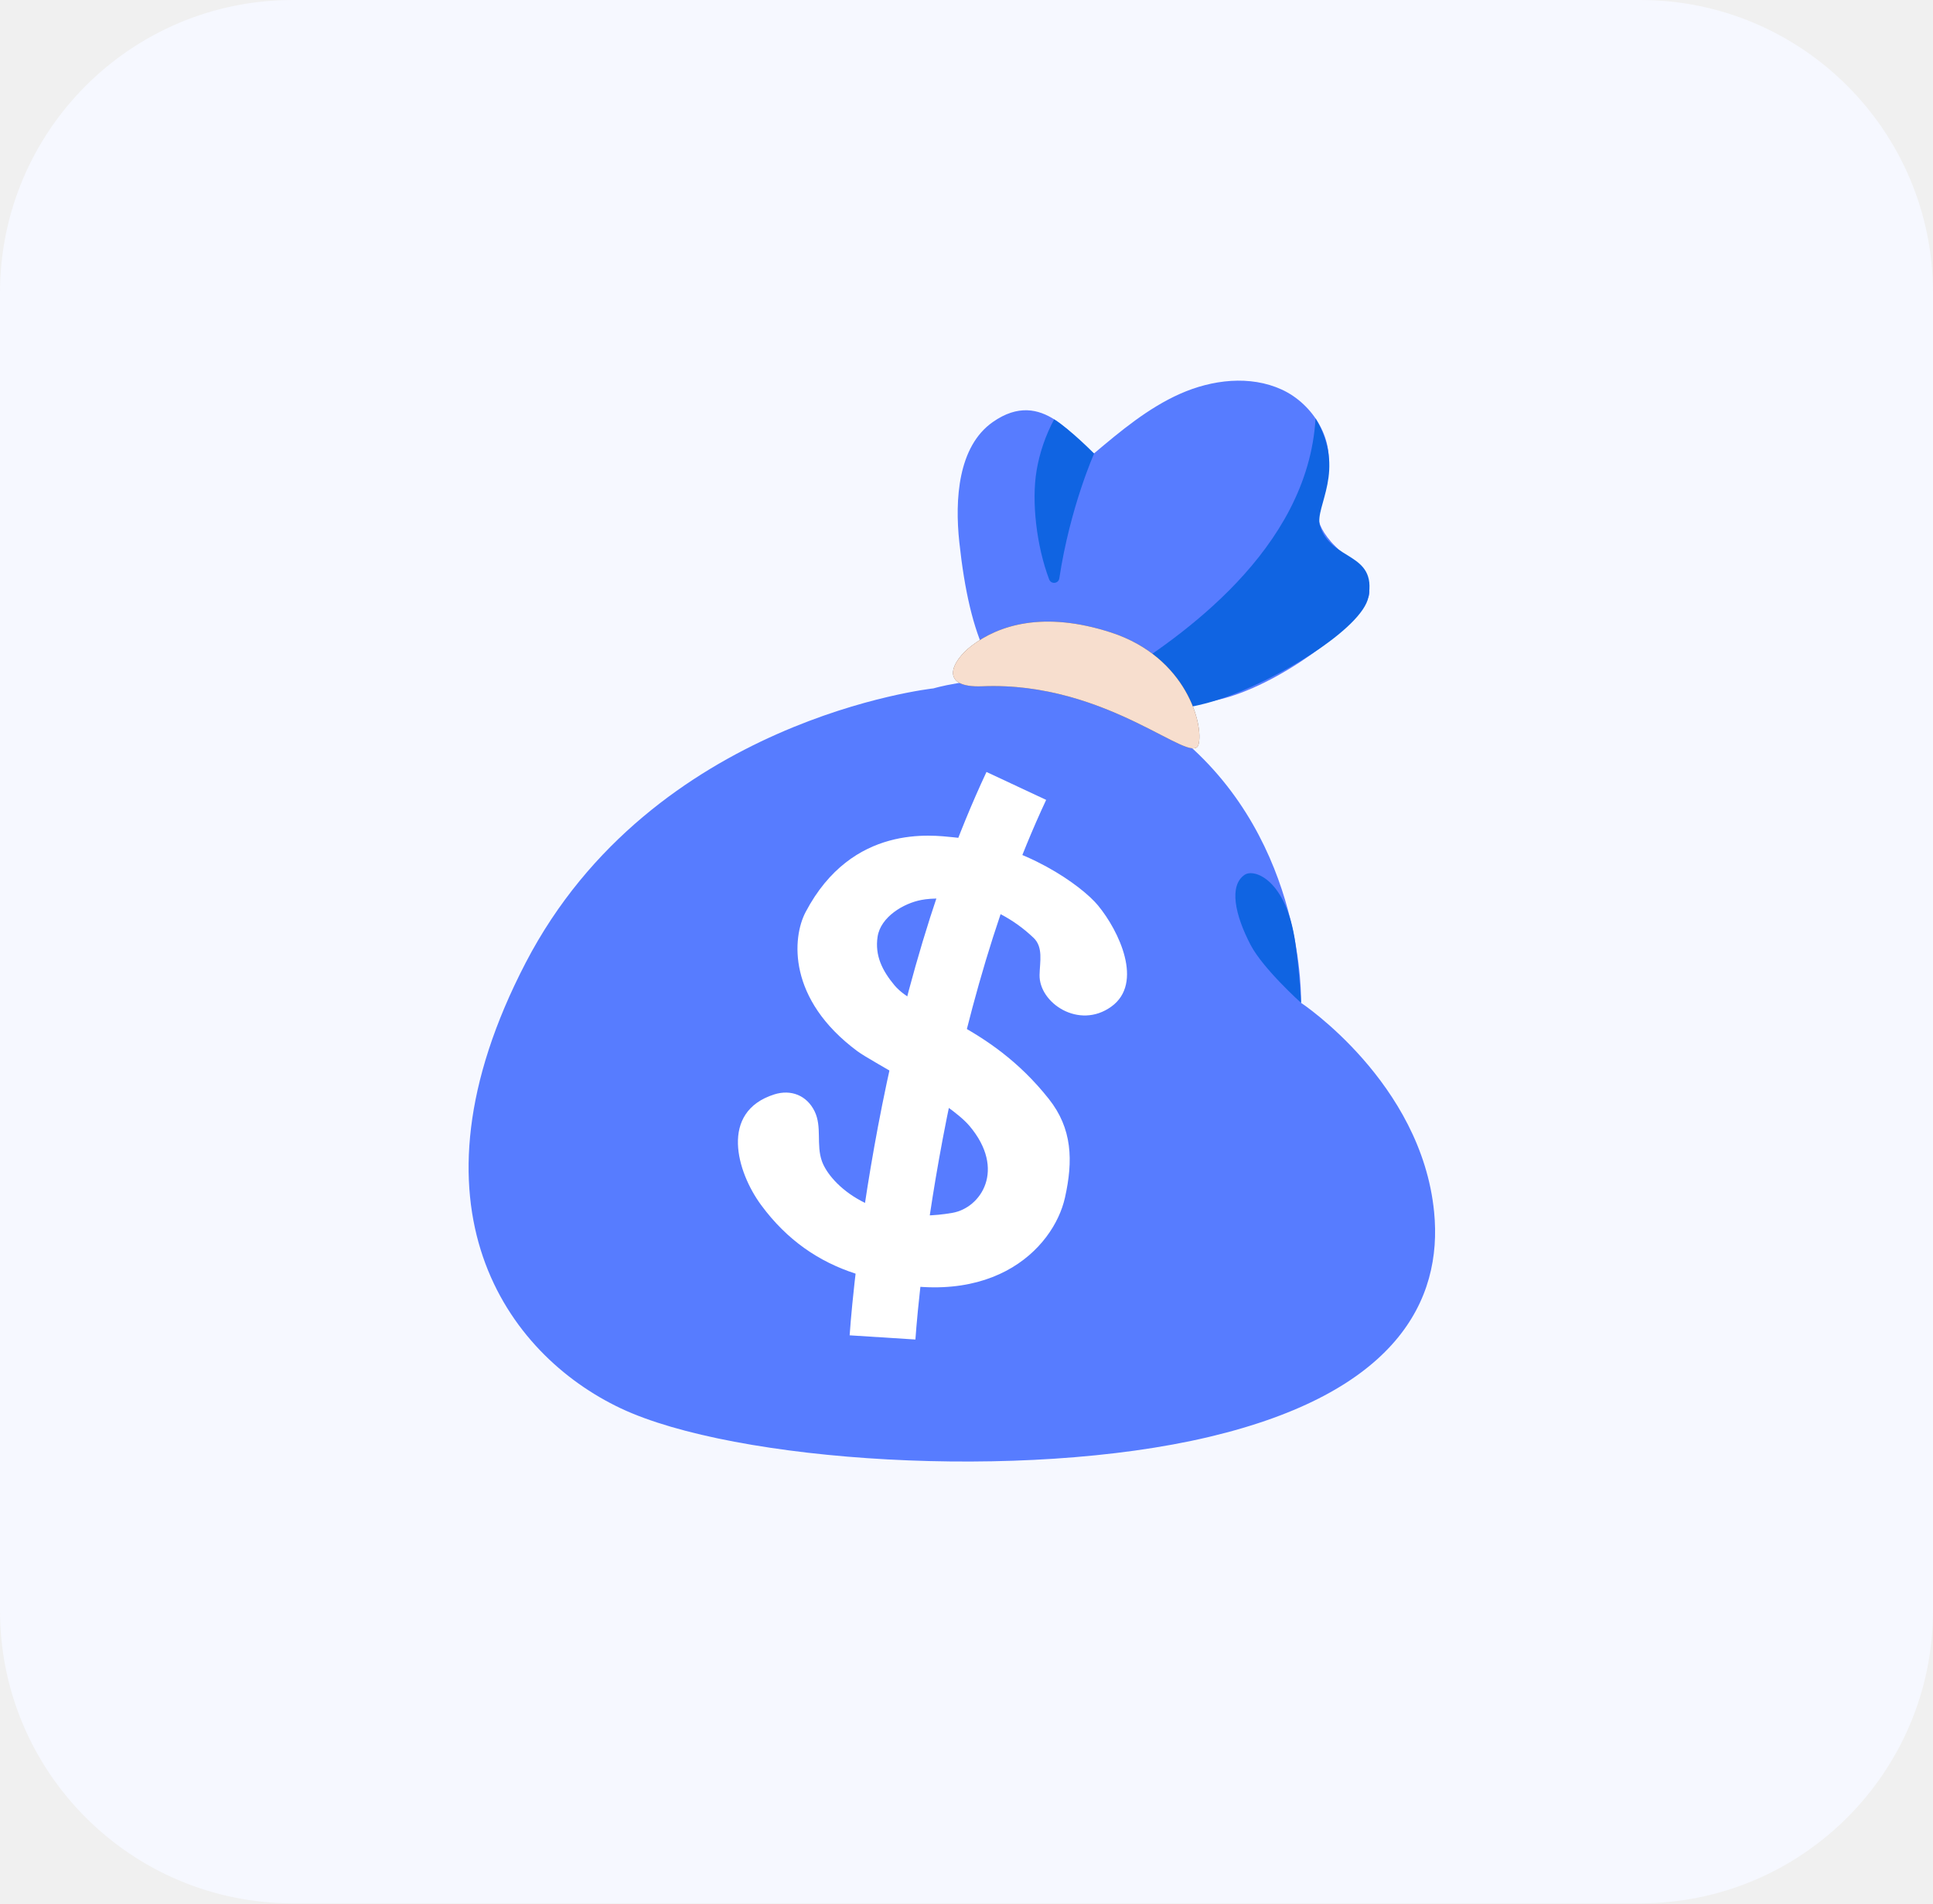
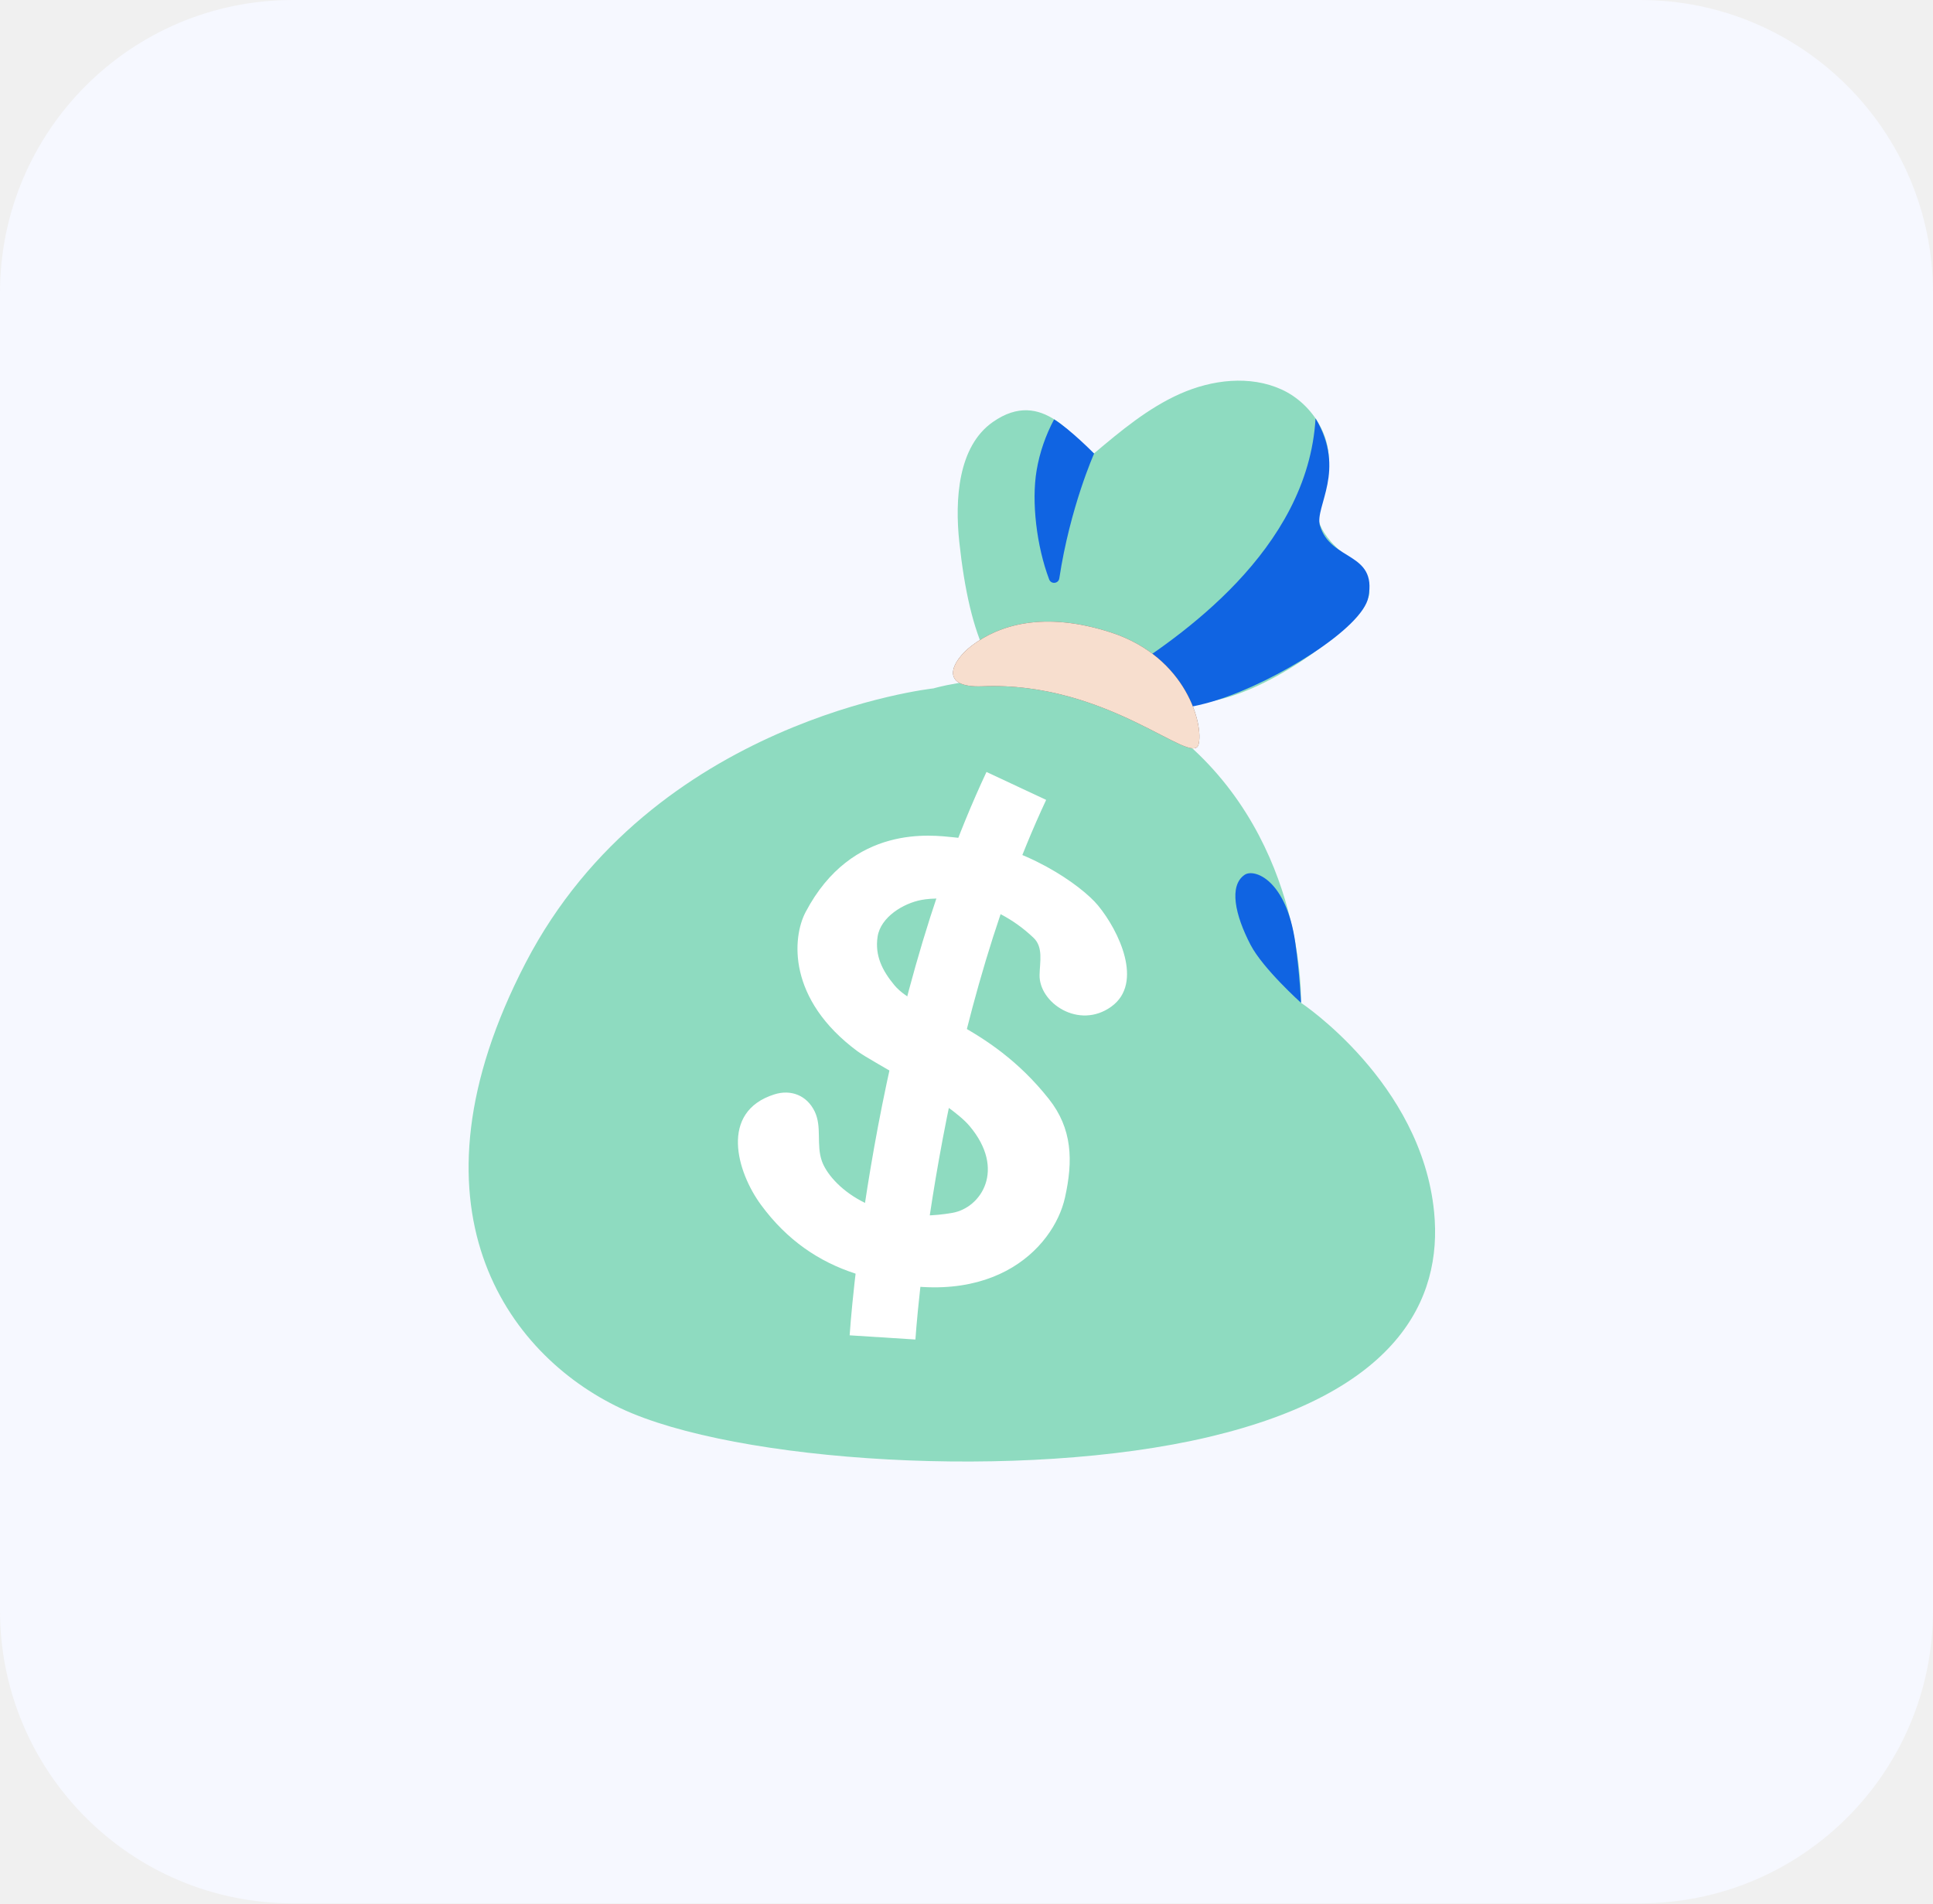
<svg xmlns="http://www.w3.org/2000/svg" width="66" height="65" viewBox="0 0 66 65" fill="none">
  <rect width="66" height="65" rx="10" fill="#F6F8FF" />
-   <path d="M41.564 23.905C43.628 23.447 46.316 21.398 46.725 20.389C46.965 19.799 45.769 18.876 45.449 18.504C44.717 17.655 45.012 17.236 45.295 16.224C45.618 15.074 44.852 13.804 43.766 13.305C42.68 12.807 41.382 12.964 40.29 13.45C39.198 13.936 38.266 14.717 37.353 15.486C36.685 15.065 35.621 13.204 33.898 14.413C32.708 15.246 32.6 17.061 32.754 18.51C33.114 21.854 33.938 23.588 35.492 24.056C37.454 24.647 39.626 24.336 41.564 23.905Z" fill="#577CFF" />
+   <path d="M41.564 23.905C43.628 23.447 46.316 21.398 46.725 20.389C46.965 19.799 45.769 18.876 45.449 18.504C44.717 17.655 45.012 17.236 45.295 16.224C45.618 15.074 44.852 13.804 43.766 13.305C42.68 12.807 41.382 12.964 40.29 13.45C39.198 13.936 38.266 14.717 37.353 15.486C36.685 15.065 35.621 13.204 33.898 14.413C32.708 15.246 32.6 17.061 32.754 18.51C33.114 21.854 33.938 23.588 35.492 24.056C37.454 24.647 39.626 24.336 41.564 23.905Z" fill="#8EDBC0" />
  <path d="M44.918 14.287C44.656 18.794 40.261 21.783 38.175 23.1L39.528 24.263C39.528 24.263 40.387 24.281 41.562 23.906C43.577 23.266 46.52 21.457 46.723 20.39C47.022 18.837 45.428 19.175 45.068 17.948C44.881 17.299 45.982 16.071 44.918 14.287ZM37.357 15.49C37.357 15.49 36.572 14.687 35.991 14.321C35.702 14.865 35.496 15.456 35.394 16.065C35.213 17.136 35.394 18.655 35.822 19.787C35.889 19.962 36.142 19.935 36.169 19.75C36.538 17.317 37.357 15.49 37.357 15.49Z" fill="#1064E2" />
-   <path d="M31.873 23.509C31.873 23.509 22.278 24.546 17.95 32.876C13.623 41.206 17.301 46.256 21.196 48.096C25.09 49.935 34.902 50.584 41.285 49.071C47.668 47.558 49.264 44.42 48.966 41.39C48.532 36.967 44.423 34.248 44.423 34.248C44.423 34.248 44.586 28.785 40.347 25.238C36.585 22.088 31.873 23.509 31.873 23.509Z" fill="#577CFF" />
+   <path d="M31.873 23.509C31.873 23.509 22.278 24.546 17.95 32.876C13.623 41.206 17.301 46.256 21.196 48.096C25.09 49.935 34.902 50.584 41.285 49.071C47.668 47.558 49.264 44.42 48.966 41.39C48.532 36.967 44.423 34.248 44.423 34.248C44.423 34.248 44.586 28.785 40.347 25.238C36.585 22.088 31.873 23.509 31.873 23.509Z" fill="#8EDBC0" />
  <path d="M35.808 37.526C33.751 34.93 31.32 34.582 30.542 33.65C30.118 33.142 29.869 32.629 29.964 31.992C30.065 31.315 30.85 30.848 31.459 30.734C32.169 30.599 33.864 30.669 35.288 32.026C35.627 32.346 35.504 32.844 35.495 33.29C35.47 34.247 36.839 35.176 37.946 34.376C39.057 33.573 38.205 31.786 37.488 30.919C36.947 30.263 34.984 28.821 32.545 28.593C31.859 28.528 29.099 28.119 27.506 31.149C27.048 32.02 26.879 34.124 29.278 35.902C29.779 36.274 32.382 37.596 33.105 38.455C34.356 39.941 33.498 41.248 32.52 41.42C29.853 41.888 28.343 40.445 28.063 39.654C27.863 39.092 28.072 38.482 27.814 37.953C27.549 37.409 27.008 37.194 26.436 37.375C24.559 37.972 25.156 40.023 25.987 41.152C26.876 42.361 27.968 43.09 29.195 43.49C33.775 44.982 35.977 42.626 36.362 40.9C36.645 39.636 36.614 38.541 35.808 37.526Z" fill="white" />
  <path d="M34.701 26.84C30.803 35.164 30.133 45.674 30.133 45.674" stroke="white" stroke-width="2.25" stroke-miterlimit="10" />
  <path d="M37.937 21.601C40.533 22.447 41.108 24.794 40.92 25.434C40.696 26.184 37.82 23.262 33.544 23.437C32.049 23.499 32.483 22.582 33.175 22.053C34.088 21.355 35.623 20.85 37.937 21.601Z" fill="#6D4C41" />
  <path d="M37.937 21.601C40.533 22.447 41.108 24.794 40.92 25.434C40.696 26.184 37.82 23.262 33.544 23.437C32.049 23.499 32.483 22.582 33.175 22.053C34.088 21.355 35.623 20.85 37.937 21.601Z" fill="#F7DECE" />
  <path d="M42.496 29.876C42.822 29.652 43.917 30.039 44.225 32.183C44.376 33.232 44.422 34.247 44.422 34.247C44.422 34.247 43.13 33.088 42.702 32.273C42.164 31.242 41.955 30.245 42.496 29.876Z" fill="#1064E2" />
</svg>
